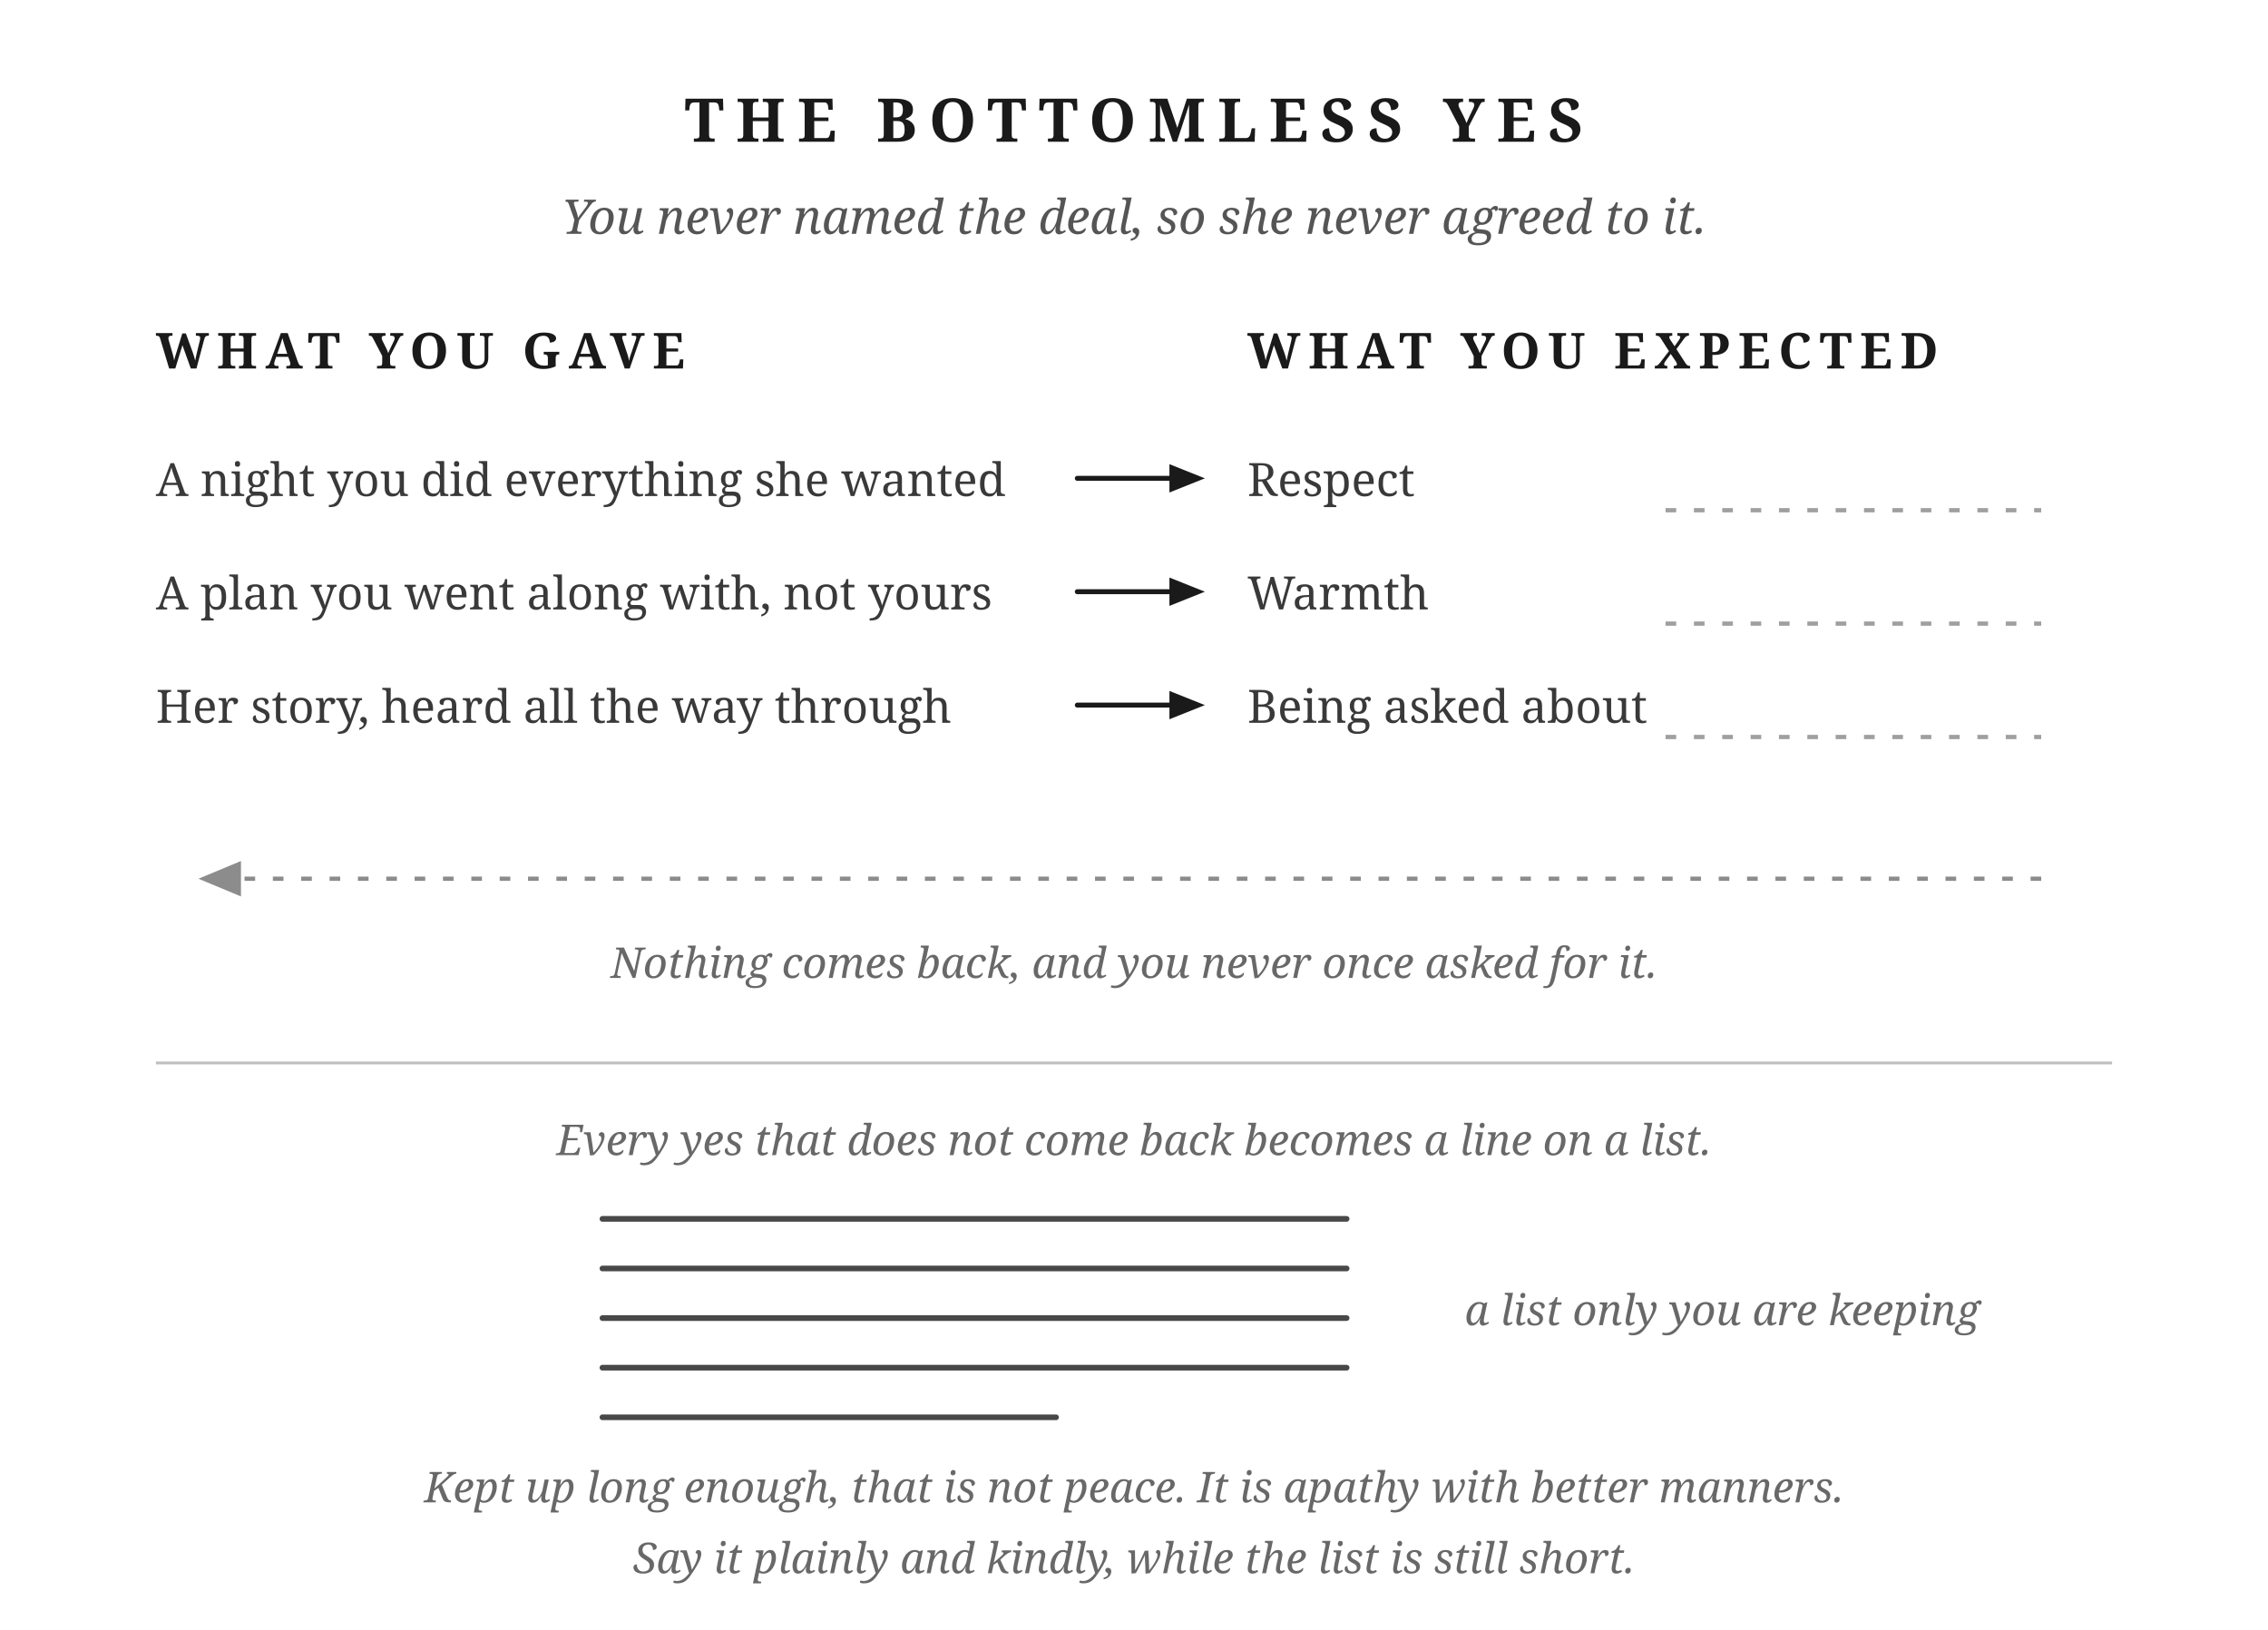
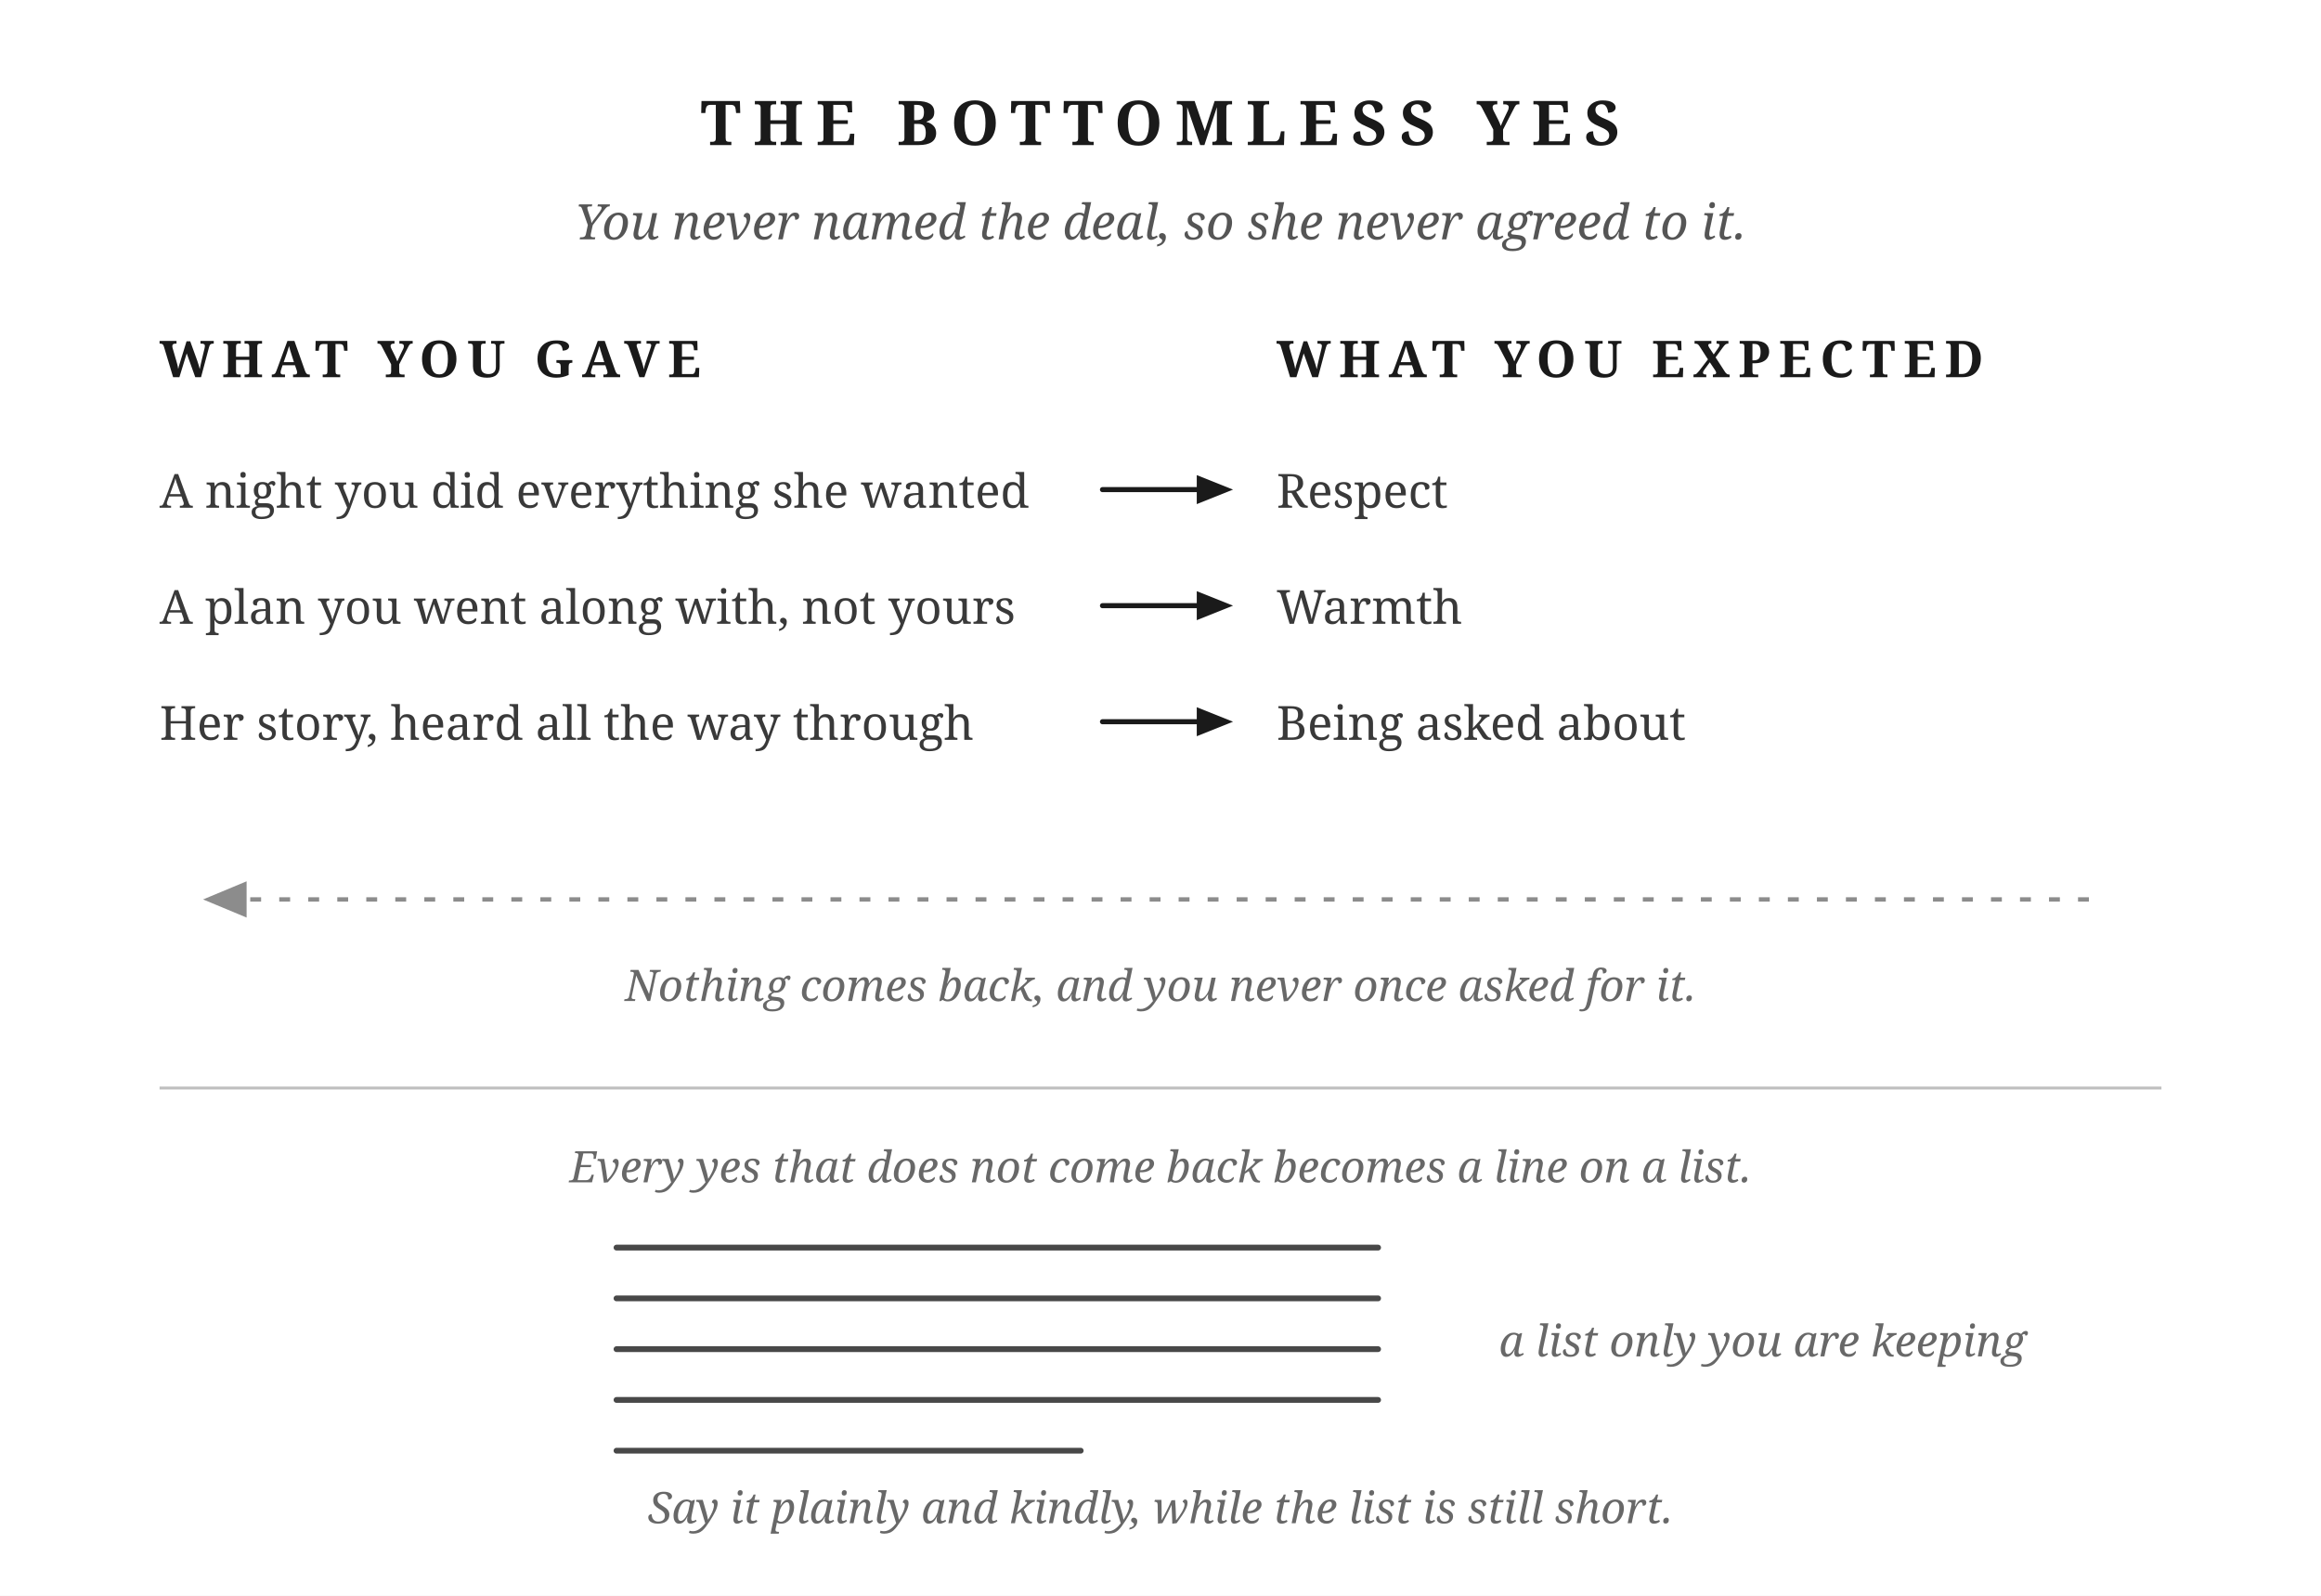
- <svg xmlns="http://www.w3.org/2000/svg" viewBox="0 0 640 460" style="color:#1a1a1a" role="img" aria-label="The Bottomless Yes">
+ <svg xmlns="http://www.w3.org/2000/svg" viewBox="0 0 640 440" style="color:#1a1a1a" role="img" aria-label="The Bottomless Yes">
  <style>
    .ttl{font:600 17px Georgia,serif;letter-spacing:.20em;text-anchor:middle}
    .sub{font:italic 13.5px Georgia,serif;text-anchor:middle;opacity:.74}
    .lbl{font:600 14px Georgia,serif;letter-spacing:.16em}
    .txt{font:13px Georgia,serif;opacity:.86}
    .cap{font:italic 12px Georgia,serif;opacity:.66;text-anchor:middle}
    .src{font:11.5px Georgia,serif;opacity:.55;text-anchor:middle}
    .rule{stroke:currentColor;stroke-width:.8;opacity:.28}
    .ln{stroke:currentColor;stroke-width:1.4}
  </style>
-   <rect x="0" y="0" width="640" height="460" fill="#ffffff" />
+   <rect x="0" y="0" width="640" height="440" fill="#ffffff" />
  <g fill="currentColor">
    <text class="ttl" x="320" y="40">THE BOTTOMLESS YES</text>
    <text class="sub" x="320" y="66">You never named the deal, so she never agreed to it.</text>
  </g>
  <g fill="currentColor">
    <text class="lbl" x="44" y="104">WHAT YOU GAVE</text>
    <text class="lbl" x="352" y="104">WHAT YOU EXPECTED</text>
  </g>
  <g fill="currentColor">
    <text class="txt" x="44" y="140">A night you did everything she wanted</text>
    <text class="txt" x="44" y="172">A plan you went along with, not yours</text>
    <text class="txt" x="44" y="204">Her story, heard all the way through</text>
    <text class="txt" x="352" y="140">Respect</text>
    <text class="txt" x="352" y="172">Warmth</text>
    <text class="txt" x="352" y="204">Being asked about</text>
  </g>
  <g class="ln" fill="none" stroke-linecap="round">
    <path d="M304 135h28" />
    <path d="M304 167h28" />
    <path d="M304 199h28" />
  </g>
  <g fill="currentColor">
    <path d="M340 135l-10-4v8z" />
    <path d="M340 167l-10-4v8z" />
    <path d="M340 199l-10-4v8z" />
  </g>
-   <g fill="none" stroke="currentColor" stroke-width="1.2" stroke-dasharray="3 5" opacity=".42">
-     <path d="M470 144h106" />
-     <path d="M470 176h106" />
-     <path d="M470 208h106" />
-   </g>
  <g fill="none" stroke="currentColor" stroke-width="1.2" stroke-dasharray="3 5" opacity=".5">
    <path d="M576 248H68" />
  </g>
  <g fill="currentColor" opacity=".5">
    <path d="M56 248l12-5v10z" />
  </g>
  <g fill="currentColor">
    <text class="cap" x="320" y="276">Nothing comes back, and you never once asked for it.</text>
  </g>
  <g class="rule" fill="none">
    <path d="M44 300h552" />
  </g>
  <g fill="currentColor">
    <text class="cap" x="320" y="326">Every yes that does not come back becomes a line on a list.</text>
  </g>
  <g fill="none" stroke="currentColor" stroke-width="1.6" stroke-linecap="round" opacity=".8">
    <path d="M170 344h210" />
    <path d="M170 358h210" />
    <path d="M170 372h210" />
    <path d="M170 386h210" />
    <path d="M170 400h128" />
  </g>
  <g fill="currentColor">
    <text class="cap" x="486" y="374">a list only you are keeping</text>
-     <text class="cap" x="320" y="424">Kept up long enough, that is not peace. It is apathy with better manners.</text>
-     <text class="cap" x="320" y="444">Say it plainly and kindly, while the list is still short.</text>
+     <text class="cap" x="320" y="420">Say it plainly and kindly, while the list is still short.</text>
  </g>
</svg>
